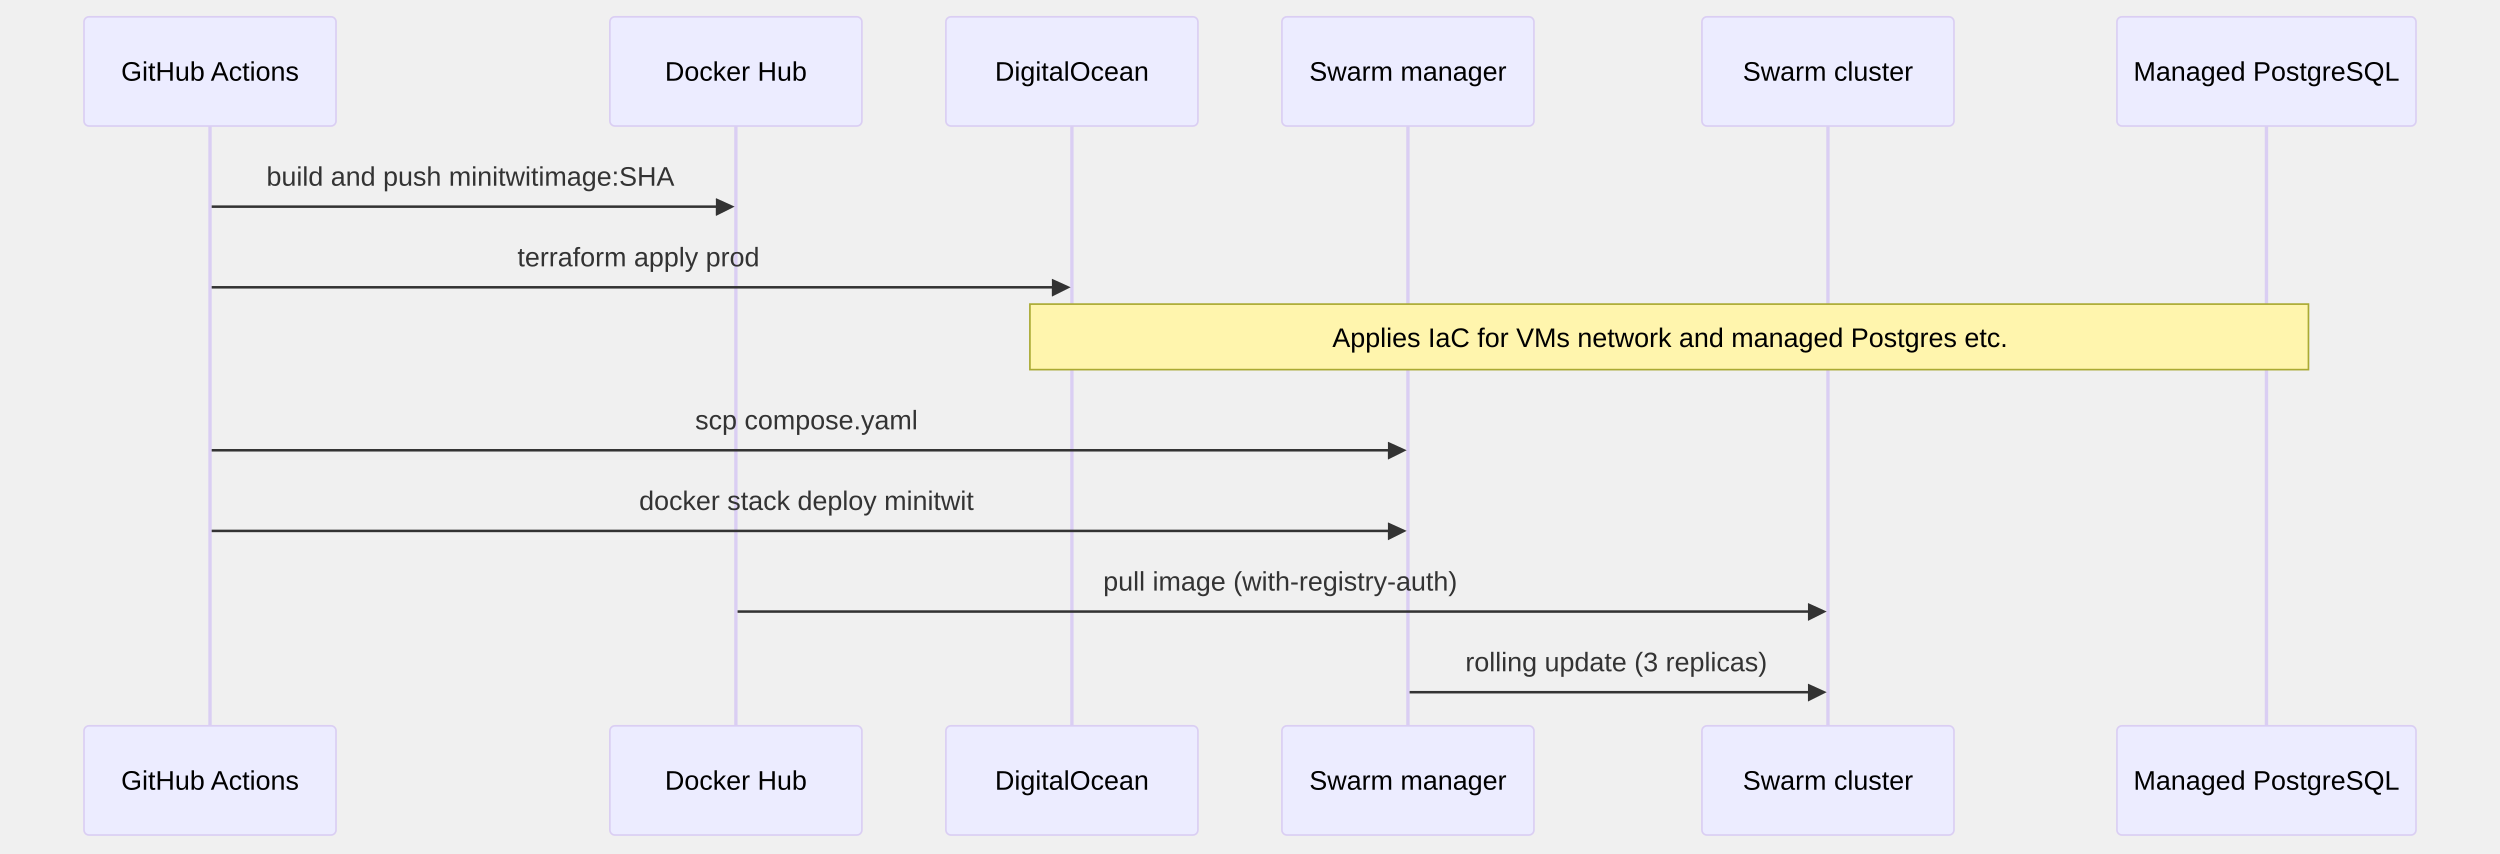
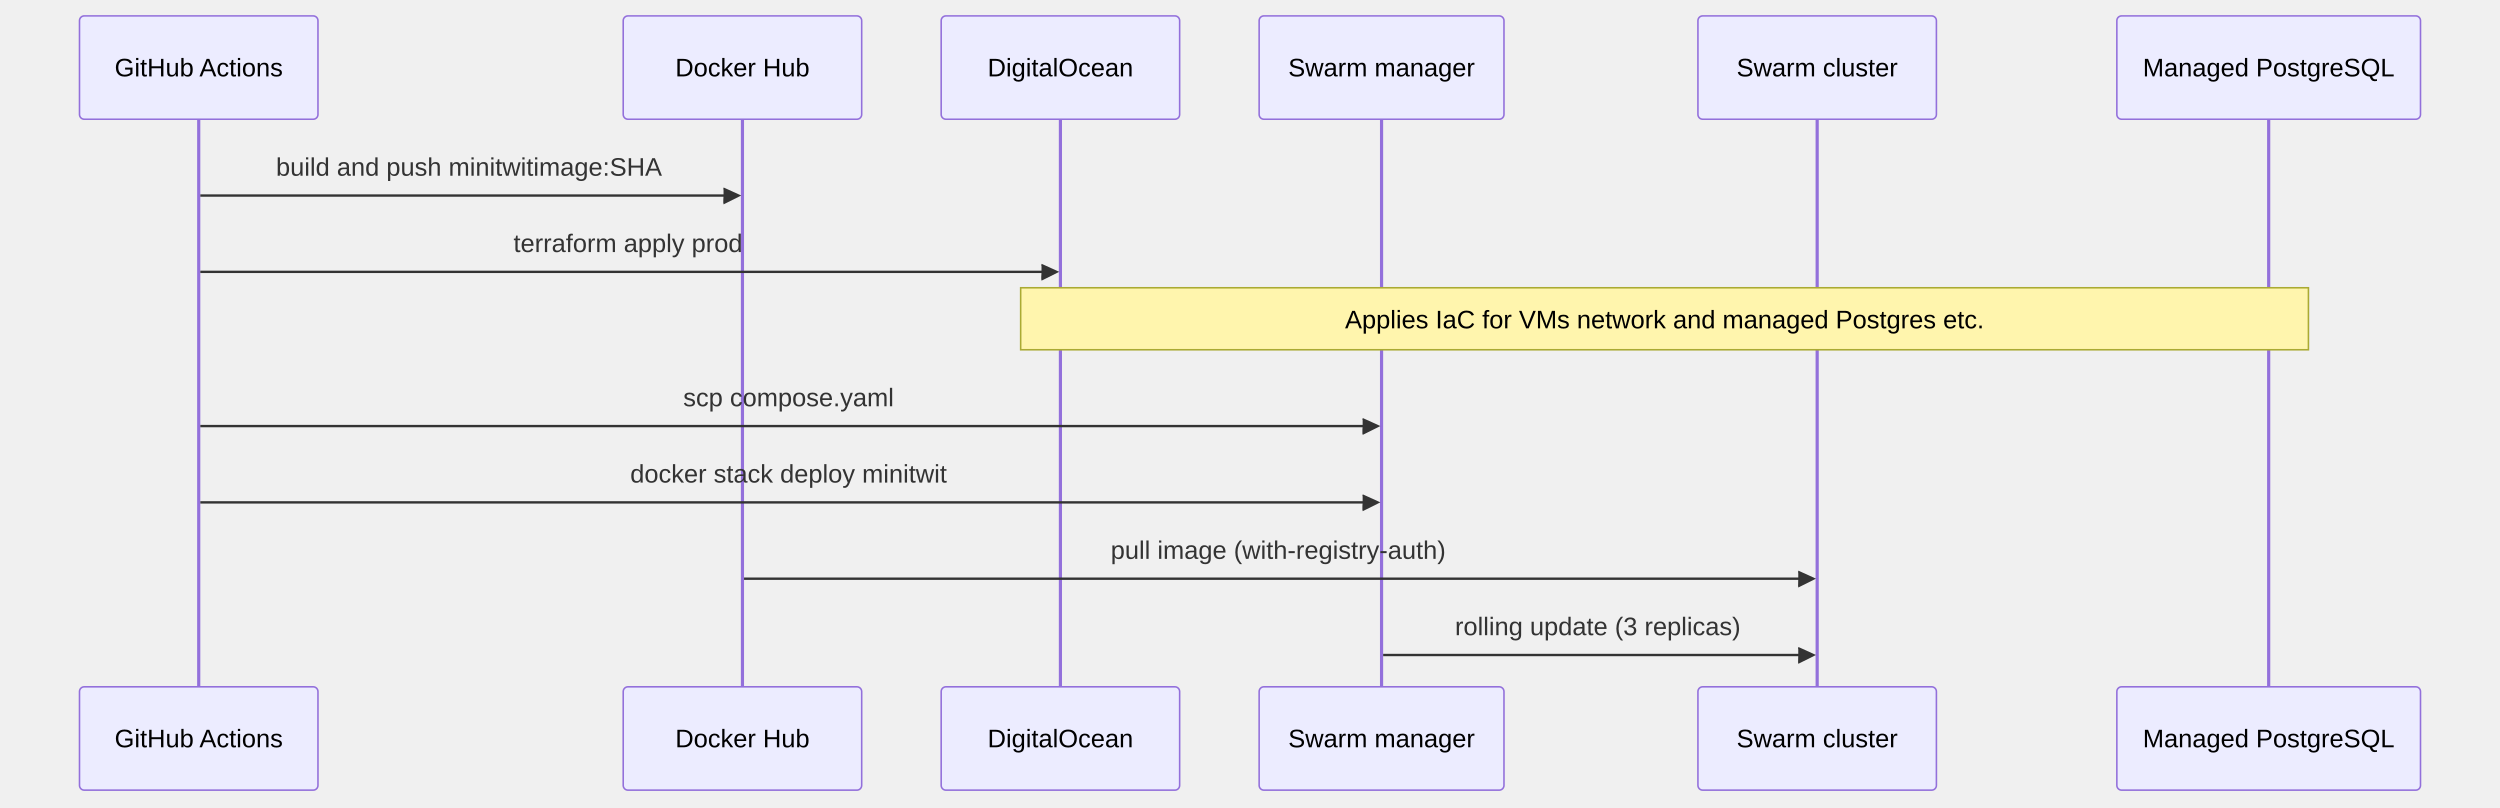
- <svg xmlns="http://www.w3.org/2000/svg" id="mermaid-1778855474159-pwzhzts28" width="100%" style="max-width: 1488px;" viewBox="-50 -10 1488 508" role="graphics-document document" aria-roledescription="sequence">
+ <svg xmlns="http://www.w3.org/2000/svg" id="my-svg" width="100%" style="max-width: 1572.5px; background-color: white;" viewBox="-50 -10 1572.5 508" role="graphics-document document" aria-roledescription="sequence">
  <g>
-     <rect x="1210" y="422" fill="#eaeaea" stroke="#666" width="178" height="65" name="DB" rx="3" ry="3" class="actor actor-bottom" />
-     <text x="1299" y="454.5" dominant-baseline="central" alignment-baseline="central" class="actor actor-box" style="text-anchor: middle; font-size: 16px; font-weight: 400;">
-       <tspan x="1299" dy="0">Managed PostgreSQL</tspan>
+     <rect x="1281.5" y="422" fill="#eaeaea" stroke="#666" width="191" height="65" name="DB" rx="3" ry="3" class="actor actor-bottom" />
+     <text x="1377" y="454.5" dominant-baseline="central" alignment-baseline="central" class="actor actor-box" style="text-anchor: middle; font-size: 16px; font-weight: 400;">
+       <tspan x="1377" dy="0">Managed PostgreSQL</tspan>
    </text>
  </g>
  <g>
-     <rect x="963" y="422" fill="#eaeaea" stroke="#666" width="150" height="65" name="Nodes" rx="3" ry="3" class="actor actor-bottom" />
-     <text x="1038" y="454.5" dominant-baseline="central" alignment-baseline="central" class="actor actor-box" style="text-anchor: middle; font-size: 16px; font-weight: 400;">
-       <tspan x="1038" dy="0">Swarm cluster</tspan>
+     <rect x="1018" y="422" fill="#eaeaea" stroke="#666" width="150" height="65" name="Nodes" rx="3" ry="3" class="actor actor-bottom" />
+     <text x="1093" y="454.5" dominant-baseline="central" alignment-baseline="central" class="actor actor-box" style="text-anchor: middle; font-size: 16px; font-weight: 400;">
+       <tspan x="1093" dy="0">Swarm cluster</tspan>
    </text>
  </g>
  <g>
-     <rect x="713" y="422" fill="#eaeaea" stroke="#666" width="150" height="65" name="Mgr" rx="3" ry="3" class="actor actor-bottom" />
-     <text x="788" y="454.5" dominant-baseline="central" alignment-baseline="central" class="actor actor-box" style="text-anchor: middle; font-size: 16px; font-weight: 400;">
-       <tspan x="788" dy="0">Swarm manager</tspan>
+     <rect x="742" y="422" fill="#eaeaea" stroke="#666" width="154" height="65" name="Mgr" rx="3" ry="3" class="actor actor-bottom" />
+     <text x="819" y="454.5" dominant-baseline="central" alignment-baseline="central" class="actor actor-box" style="text-anchor: middle; font-size: 16px; font-weight: 400;">
+       <tspan x="819" dy="0">Swarm manager</tspan>
    </text>
  </g>
  <g>
-     <rect x="513" y="422" fill="#eaeaea" stroke="#666" width="150" height="65" name="DO" rx="3" ry="3" class="actor actor-bottom" />
-     <text x="588" y="454.5" dominant-baseline="central" alignment-baseline="central" class="actor actor-box" style="text-anchor: middle; font-size: 16px; font-weight: 400;">
-       <tspan x="588" dy="0">DigitalOcean</tspan>
+     <rect x="542" y="422" fill="#eaeaea" stroke="#666" width="150" height="65" name="DO" rx="3" ry="3" class="actor actor-bottom" />
+     <text x="617" y="454.5" dominant-baseline="central" alignment-baseline="central" class="actor actor-box" style="text-anchor: middle; font-size: 16px; font-weight: 400;">
+       <tspan x="617" dy="0">DigitalOcean</tspan>
    </text>
  </g>
  <g>
-     <rect x="313" y="422" fill="#eaeaea" stroke="#666" width="150" height="65" name="Hub" rx="3" ry="3" class="actor actor-bottom" />
-     <text x="388" y="454.5" dominant-baseline="central" alignment-baseline="central" class="actor actor-box" style="text-anchor: middle; font-size: 16px; font-weight: 400;">
-       <tspan x="388" dy="0">Docker Hub</tspan>
+     <rect x="342" y="422" fill="#eaeaea" stroke="#666" width="150" height="65" name="Hub" rx="3" ry="3" class="actor actor-bottom" />
+     <text x="417" y="454.5" dominant-baseline="central" alignment-baseline="central" class="actor actor-box" style="text-anchor: middle; font-size: 16px; font-weight: 400;">
+       <tspan x="417" dy="0">Docker Hub</tspan>
    </text>
  </g>
  <g>
    <rect x="0" y="422" fill="#eaeaea" stroke="#666" width="150" height="65" name="GH" rx="3" ry="3" class="actor actor-bottom" />
    <text x="75" y="454.5" dominant-baseline="central" alignment-baseline="central" class="actor actor-box" style="text-anchor: middle; font-size: 16px; font-weight: 400;">
      <tspan x="75" dy="0">GitHub Actions</tspan>
    </text>
  </g>
  <g>
-     <line id="actor9" x1="1299" y1="65" x2="1299" y2="422" class="actor-line 200" stroke-width="0.5px" stroke="#999" name="DB" />
-     <g id="root-9">
-       <rect x="1210" y="0" fill="#eaeaea" stroke="#666" width="178" height="65" name="DB" rx="3" ry="3" class="actor actor-top" />
-       <text x="1299" y="32.5" dominant-baseline="central" alignment-baseline="central" class="actor actor-box" style="text-anchor: middle; font-size: 16px; font-weight: 400;">
-         <tspan x="1299" dy="0">Managed PostgreSQL</tspan>
+     <line id="actor5" x1="1377" y1="65" x2="1377" y2="422" class="actor-line 200" stroke-width="0.5px" stroke="#999" name="DB" data-et="life-line" data-id="DB" />
+     <g id="root-5" data-et="participant" data-type="participant" data-id="DB">
+       <rect x="1281.5" y="0" fill="#eaeaea" stroke="#666" width="191" height="65" name="DB" rx="3" ry="3" class="actor actor-top" />
+       <text x="1377" y="32.5" dominant-baseline="central" alignment-baseline="central" class="actor actor-box" style="text-anchor: middle; font-size: 16px; font-weight: 400;">
+         <tspan x="1377" dy="0">Managed PostgreSQL</tspan>
      </text>
    </g>
  </g>
  <g>
-     <line id="actor8" x1="1038" y1="65" x2="1038" y2="422" class="actor-line 200" stroke-width="0.5px" stroke="#999" name="Nodes" />
-     <g id="root-8">
-       <rect x="963" y="0" fill="#eaeaea" stroke="#666" width="150" height="65" name="Nodes" rx="3" ry="3" class="actor actor-top" />
-       <text x="1038" y="32.5" dominant-baseline="central" alignment-baseline="central" class="actor actor-box" style="text-anchor: middle; font-size: 16px; font-weight: 400;">
-         <tspan x="1038" dy="0">Swarm cluster</tspan>
+     <line id="actor4" x1="1093" y1="65" x2="1093" y2="422" class="actor-line 200" stroke-width="0.5px" stroke="#999" name="Nodes" data-et="life-line" data-id="Nodes" />
+     <g id="root-4" data-et="participant" data-type="participant" data-id="Nodes">
+       <rect x="1018" y="0" fill="#eaeaea" stroke="#666" width="150" height="65" name="Nodes" rx="3" ry="3" class="actor actor-top" />
+       <text x="1093" y="32.5" dominant-baseline="central" alignment-baseline="central" class="actor actor-box" style="text-anchor: middle; font-size: 16px; font-weight: 400;">
+         <tspan x="1093" dy="0">Swarm cluster</tspan>
      </text>
    </g>
  </g>
  <g>
-     <line id="actor7" x1="788" y1="65" x2="788" y2="422" class="actor-line 200" stroke-width="0.5px" stroke="#999" name="Mgr" />
-     <g id="root-7">
-       <rect x="713" y="0" fill="#eaeaea" stroke="#666" width="150" height="65" name="Mgr" rx="3" ry="3" class="actor actor-top" />
-       <text x="788" y="32.5" dominant-baseline="central" alignment-baseline="central" class="actor actor-box" style="text-anchor: middle; font-size: 16px; font-weight: 400;">
-         <tspan x="788" dy="0">Swarm manager</tspan>
+     <line id="actor3" x1="819" y1="65" x2="819" y2="422" class="actor-line 200" stroke-width="0.5px" stroke="#999" name="Mgr" data-et="life-line" data-id="Mgr" />
+     <g id="root-3" data-et="participant" data-type="participant" data-id="Mgr">
+       <rect x="742" y="0" fill="#eaeaea" stroke="#666" width="154" height="65" name="Mgr" rx="3" ry="3" class="actor actor-top" />
+       <text x="819" y="32.5" dominant-baseline="central" alignment-baseline="central" class="actor actor-box" style="text-anchor: middle; font-size: 16px; font-weight: 400;">
+         <tspan x="819" dy="0">Swarm manager</tspan>
      </text>
    </g>
  </g>
  <g>
-     <line id="actor6" x1="588" y1="65" x2="588" y2="422" class="actor-line 200" stroke-width="0.5px" stroke="#999" name="DO" />
-     <g id="root-6">
-       <rect x="513" y="0" fill="#eaeaea" stroke="#666" width="150" height="65" name="DO" rx="3" ry="3" class="actor actor-top" />
-       <text x="588" y="32.5" dominant-baseline="central" alignment-baseline="central" class="actor actor-box" style="text-anchor: middle; font-size: 16px; font-weight: 400;">
-         <tspan x="588" dy="0">DigitalOcean</tspan>
+     <line id="actor2" x1="617" y1="65" x2="617" y2="422" class="actor-line 200" stroke-width="0.5px" stroke="#999" name="DO" data-et="life-line" data-id="DO" />
+     <g id="root-2" data-et="participant" data-type="participant" data-id="DO">
+       <rect x="542" y="0" fill="#eaeaea" stroke="#666" width="150" height="65" name="DO" rx="3" ry="3" class="actor actor-top" />
+       <text x="617" y="32.5" dominant-baseline="central" alignment-baseline="central" class="actor actor-box" style="text-anchor: middle; font-size: 16px; font-weight: 400;">
+         <tspan x="617" dy="0">DigitalOcean</tspan>
      </text>
    </g>
  </g>
  <g>
-     <line id="actor5" x1="388" y1="65" x2="388" y2="422" class="actor-line 200" stroke-width="0.5px" stroke="#999" name="Hub" />
-     <g id="root-5">
-       <rect x="313" y="0" fill="#eaeaea" stroke="#666" width="150" height="65" name="Hub" rx="3" ry="3" class="actor actor-top" />
-       <text x="388" y="32.5" dominant-baseline="central" alignment-baseline="central" class="actor actor-box" style="text-anchor: middle; font-size: 16px; font-weight: 400;">
-         <tspan x="388" dy="0">Docker Hub</tspan>
+     <line id="actor1" x1="417" y1="65" x2="417" y2="422" class="actor-line 200" stroke-width="0.5px" stroke="#999" name="Hub" data-et="life-line" data-id="Hub" />
+     <g id="root-1" data-et="participant" data-type="participant" data-id="Hub">
+       <rect x="342" y="0" fill="#eaeaea" stroke="#666" width="150" height="65" name="Hub" rx="3" ry="3" class="actor actor-top" />
+       <text x="417" y="32.5" dominant-baseline="central" alignment-baseline="central" class="actor actor-box" style="text-anchor: middle; font-size: 16px; font-weight: 400;">
+         <tspan x="417" dy="0">Docker Hub</tspan>
      </text>
    </g>
  </g>
  <g>
-     <line id="actor4" x1="75" y1="65" x2="75" y2="422" class="actor-line 200" stroke-width="0.5px" stroke="#999" name="GH" />
-     <g id="root-4">
+     <line id="actor0" x1="75" y1="65" x2="75" y2="422" class="actor-line 200" stroke-width="0.5px" stroke="#999" name="GH" data-et="life-line" data-id="GH" />
+     <g id="root-0" data-et="participant" data-type="participant" data-id="GH">
      <rect x="0" y="0" fill="#eaeaea" stroke="#666" width="150" height="65" name="GH" rx="3" ry="3" class="actor actor-top" />
      <text x="75" y="32.5" dominant-baseline="central" alignment-baseline="central" class="actor actor-box" style="text-anchor: middle; font-size: 16px; font-weight: 400;">
        <tspan x="75" dy="0">GitHub Actions</tspan>
      </text>
    </g>
  </g>
-   <style>#mermaid-1778855474159-pwzhzts28{font-family:"trebuchet ms",verdana,arial,sans-serif;font-size:16px;fill:#333;}@keyframes edge-animation-frame{from{stroke-dashoffset:0;}}@keyframes dash{to{stroke-dashoffset:0;}}#mermaid-1778855474159-pwzhzts28 .edge-animation-slow{stroke-dasharray:9,5!important;stroke-dashoffset:900;animation:dash 50s linear infinite;stroke-linecap:round;}#mermaid-1778855474159-pwzhzts28 .edge-animation-fast{stroke-dasharray:9,5!important;stroke-dashoffset:900;animation:dash 20s linear infinite;stroke-linecap:round;}#mermaid-1778855474159-pwzhzts28 .error-icon{fill:#552222;}#mermaid-1778855474159-pwzhzts28 .error-text{fill:#552222;stroke:#552222;}#mermaid-1778855474159-pwzhzts28 .edge-thickness-normal{stroke-width:1px;}#mermaid-1778855474159-pwzhzts28 .edge-thickness-thick{stroke-width:3.5px;}#mermaid-1778855474159-pwzhzts28 .edge-pattern-solid{stroke-dasharray:0;}#mermaid-1778855474159-pwzhzts28 .edge-thickness-invisible{stroke-width:0;fill:none;}#mermaid-1778855474159-pwzhzts28 .edge-pattern-dashed{stroke-dasharray:3;}#mermaid-1778855474159-pwzhzts28 .edge-pattern-dotted{stroke-dasharray:2;}#mermaid-1778855474159-pwzhzts28 .marker{fill:#333333;stroke:#333333;}#mermaid-1778855474159-pwzhzts28 .marker.cross{stroke:#333333;}#mermaid-1778855474159-pwzhzts28 svg{font-family:"trebuchet ms",verdana,arial,sans-serif;font-size:16px;}#mermaid-1778855474159-pwzhzts28 p{margin:0;}#mermaid-1778855474159-pwzhzts28 .actor{stroke:hsl(259.626, 59.777%, 87.902%);fill:#ECECFF;}#mermaid-1778855474159-pwzhzts28 text.actor&gt;tspan{fill:black;stroke:none;}#mermaid-1778855474159-pwzhzts28 .actor-line{stroke:hsl(259.626, 59.777%, 87.902%);}#mermaid-1778855474159-pwzhzts28 .innerArc{stroke-width:1.5;stroke-dasharray:none;}#mermaid-1778855474159-pwzhzts28 .messageLine0{stroke-width:1.5;stroke-dasharray:none;stroke:#333;}#mermaid-1778855474159-pwzhzts28 .messageLine1{stroke-width:1.5;stroke-dasharray:2,2;stroke:#333;}#mermaid-1778855474159-pwzhzts28 #arrowhead path{fill:#333;stroke:#333;}#mermaid-1778855474159-pwzhzts28 .sequenceNumber{fill:white;}#mermaid-1778855474159-pwzhzts28 #sequencenumber{fill:#333;}#mermaid-1778855474159-pwzhzts28 #crosshead path{fill:#333;stroke:#333;}#mermaid-1778855474159-pwzhzts28 .messageText{fill:#333;stroke:none;}#mermaid-1778855474159-pwzhzts28 .labelBox{stroke:hsl(259.626, 59.777%, 87.902%);fill:#ECECFF;}#mermaid-1778855474159-pwzhzts28 .labelText,#mermaid-1778855474159-pwzhzts28 .labelText&gt;tspan{fill:black;stroke:none;}#mermaid-1778855474159-pwzhzts28 .loopText,#mermaid-1778855474159-pwzhzts28 .loopText&gt;tspan{fill:black;stroke:none;}#mermaid-1778855474159-pwzhzts28 .loopLine{stroke-width:2px;stroke-dasharray:2,2;stroke:hsl(259.626, 59.777%, 87.902%);fill:hsl(259.626, 59.777%, 87.902%);}#mermaid-1778855474159-pwzhzts28 .note{stroke:#aaaa33;fill:#fff5ad;}#mermaid-1778855474159-pwzhzts28 .noteText,#mermaid-1778855474159-pwzhzts28 .noteText&gt;tspan{fill:black;stroke:none;}#mermaid-1778855474159-pwzhzts28 .activation0{fill:#f4f4f4;stroke:#666;}#mermaid-1778855474159-pwzhzts28 .activation1{fill:#f4f4f4;stroke:#666;}#mermaid-1778855474159-pwzhzts28 .activation2{fill:#f4f4f4;stroke:#666;}#mermaid-1778855474159-pwzhzts28 .actorPopupMenu{position:absolute;}#mermaid-1778855474159-pwzhzts28 .actorPopupMenuPanel{position:absolute;fill:#ECECFF;box-shadow:0px 8px 16px 0px rgba(0,0,0,0.2);filter:drop-shadow(3px 5px 2px rgb(0 0 0 / 0.4));}#mermaid-1778855474159-pwzhzts28 .actor-man line{stroke:hsl(259.626, 59.777%, 87.902%);fill:#ECECFF;}#mermaid-1778855474159-pwzhzts28 .actor-man circle,#mermaid-1778855474159-pwzhzts28 line{stroke:hsl(259.626, 59.777%, 87.902%);fill:#ECECFF;stroke-width:2px;}#mermaid-1778855474159-pwzhzts28 :root{--mermaid-font-family:"trebuchet ms",verdana,arial,sans-serif;}</style>
+   <style>#my-svg{font-family:"trebuchet ms",verdana,arial,sans-serif;font-size:16px;fill:#333;}@keyframes edge-animation-frame{from{stroke-dashoffset:0;}}@keyframes dash{to{stroke-dashoffset:0;}}#my-svg .edge-animation-slow{stroke-dasharray:9,5!important;stroke-dashoffset:900;animation:dash 50s linear infinite;stroke-linecap:round;}#my-svg .edge-animation-fast{stroke-dasharray:9,5!important;stroke-dashoffset:900;animation:dash 20s linear infinite;stroke-linecap:round;}#my-svg .error-icon{fill:#552222;}#my-svg .error-text{fill:#552222;stroke:#552222;}#my-svg .edge-thickness-normal{stroke-width:1px;}#my-svg .edge-thickness-thick{stroke-width:3.5px;}#my-svg .edge-pattern-solid{stroke-dasharray:0;}#my-svg .edge-thickness-invisible{stroke-width:0;fill:none;}#my-svg .edge-pattern-dashed{stroke-dasharray:3;}#my-svg .edge-pattern-dotted{stroke-dasharray:2;}#my-svg .marker{fill:#333333;stroke:#333333;}#my-svg .marker.cross{stroke:#333333;}#my-svg svg{font-family:"trebuchet ms",verdana,arial,sans-serif;font-size:16px;}#my-svg p{margin:0;}#my-svg .actor{stroke:#9370DB;fill:#ECECFF;stroke-width:1;}#my-svg rect.actor.outer-path[data-look="neo"]{filter:drop-shadow(1px 2px 2px rgba(185, 185, 185, 1));}#my-svg rect.note[data-look="neo"]{stroke:#aaaa33;fill:#fff5ad;filter:drop-shadow(1px 2px 2px rgba(185, 185, 185, 1));}#my-svg text.actor&gt;tspan{fill:black;stroke:none;}#my-svg .actor-line{stroke:#9370DB;}#my-svg .innerArc{stroke-width:1.5;stroke-dasharray:none;}#my-svg .messageLine0{stroke-width:1.5;stroke-dasharray:none;stroke:#333;}#my-svg .messageLine1{stroke-width:1.5;stroke-dasharray:2,2;stroke:#333;}#my-svg [id$="-arrowhead"] path{fill:#333;stroke:#333;}#my-svg .sequenceNumber{fill:white;}#my-svg [id$="-sequencenumber"]{fill:#333;}#my-svg [id$="-crosshead"] path{fill:#333;stroke:#333;}#my-svg .messageText{fill:#333;stroke:none;}#my-svg .labelBox{stroke:#9370DB;fill:#ECECFF;filter:none;}#my-svg .labelText,#my-svg .labelText&gt;tspan{fill:black;stroke:none;}#my-svg .loopText,#my-svg .loopText&gt;tspan{fill:black;stroke:none;}#my-svg .sectionTitle,#my-svg .sectionTitle&gt;tspan{fill:black;stroke:none;}#my-svg .loopLine{stroke-width:2px;stroke-dasharray:2,2;stroke:#9370DB;fill:#9370DB;}#my-svg .note{stroke:#aaaa33;fill:#fff5ad;}#my-svg .noteText,#my-svg .noteText&gt;tspan{fill:black;stroke:none;font-weight:normal;}#my-svg .activation0{fill:#f4f4f4;stroke:#666;}#my-svg .activation1{fill:#f4f4f4;stroke:#666;}#my-svg .activation2{fill:#f4f4f4;stroke:#666;}#my-svg .actorPopupMenu{position:absolute;}#my-svg .actorPopupMenuPanel{position:absolute;fill:#ECECFF;box-shadow:0px 8px 16px 0px rgba(0,0,0,0.2);filter:drop-shadow(3px 5px 2px rgb(0 0 0 / 0.4));}#my-svg .actor-man circle,#my-svg line{fill:#ECECFF;stroke-width:2px;}#my-svg g rect.rect{filter:drop-shadow(1px 2px 2px rgba(185, 185, 185, 1));stroke:#9370DB;}#my-svg .node .neo-node{stroke:#9370DB;}#my-svg [data-look="neo"].node rect,#my-svg [data-look="neo"].cluster rect,#my-svg [data-look="neo"].node polygon{stroke:#9370DB;filter:drop-shadow(1px 2px 2px rgba(185, 185, 185, 1));}#my-svg [data-look="neo"].node path{stroke:#9370DB;stroke-width:1px;}#my-svg [data-look="neo"].node .outer-path{filter:drop-shadow(1px 2px 2px rgba(185, 185, 185, 1));}#my-svg [data-look="neo"].node .neo-line path{stroke:#9370DB;filter:none;}#my-svg [data-look="neo"].node circle{stroke:#9370DB;filter:drop-shadow(1px 2px 2px rgba(185, 185, 185, 1));}#my-svg [data-look="neo"].node circle .state-start{fill:#000000;}#my-svg [data-look="neo"].icon-shape .icon{fill:#9370DB;filter:drop-shadow(1px 2px 2px rgba(185, 185, 185, 1));}#my-svg [data-look="neo"].icon-shape .icon-neo path{stroke:#9370DB;filter:drop-shadow(1px 2px 2px rgba(185, 185, 185, 1));}#my-svg :root{--mermaid-font-family:"trebuchet ms",verdana,arial,sans-serif;}</style>
  <g />
  <defs>
-     <symbol id="computer" width="24" height="24">
+     <symbol id="my-svg-computer" width="24" height="24">
      <path transform="scale(.5)" d="M2 2v13h20v-13h-20zm18 11h-16v-9h16v9zm-10.228 6l.466-1h3.524l.467 1h-4.457zm14.228 3h-24l2-6h2.104l-1.33 4h18.45l-1.297-4h2.073l2 6zm-5-10h-14v-7h14v7z" />
    </symbol>
  </defs>
  <defs>
-     <symbol id="database" fill-rule="evenodd" clip-rule="evenodd">
+     <symbol id="my-svg-database" fill-rule="evenodd" clip-rule="evenodd">
      <path transform="scale(.5)" d="M12.258.001l.256.004.255.005.253.008.251.01.249.012.247.015.246.016.242.019.241.02.239.023.236.024.233.027.231.028.229.031.225.032.223.034.22.036.217.038.214.04.211.041.208.043.205.045.201.046.198.048.194.05.191.051.187.053.183.054.18.056.175.057.172.059.168.06.163.061.16.063.155.064.15.066.074.033.073.033.071.034.07.034.069.035.068.035.067.035.066.035.064.036.064.036.062.036.06.036.06.037.058.037.058.037.055.038.055.038.053.038.052.038.051.039.05.039.048.039.047.039.045.04.044.04.043.04.041.04.04.041.039.041.037.041.036.041.034.041.033.042.032.042.03.042.029.042.027.042.026.043.024.043.023.043.021.043.02.043.018.044.017.043.015.044.013.044.012.044.011.045.009.044.007.045.006.045.004.045.002.045.001.045v17l-.001.045-.002.045-.004.045-.006.045-.007.045-.009.044-.011.045-.012.044-.013.044-.015.044-.017.043-.018.044-.02.043-.021.043-.023.043-.024.043-.026.043-.027.042-.029.042-.03.042-.032.042-.033.042-.034.041-.036.041-.037.041-.039.041-.04.041-.041.04-.043.04-.044.04-.045.04-.047.039-.048.039-.05.039-.051.039-.052.038-.053.038-.055.038-.055.038-.058.037-.058.037-.06.037-.06.036-.062.036-.064.036-.064.036-.066.035-.067.035-.068.035-.069.035-.07.034-.071.034-.073.033-.074.033-.15.066-.155.064-.16.063-.163.061-.168.06-.172.059-.175.057-.18.056-.183.054-.187.053-.191.051-.194.05-.198.048-.201.046-.205.045-.208.043-.211.041-.214.04-.217.038-.22.036-.223.034-.225.032-.229.031-.231.028-.233.027-.236.024-.239.023-.241.02-.242.019-.246.016-.247.015-.249.012-.251.01-.253.008-.255.005-.256.004-.258.001-.258-.001-.256-.004-.255-.005-.253-.008-.251-.01-.249-.012-.247-.015-.245-.016-.243-.019-.241-.02-.238-.023-.236-.024-.234-.027-.231-.028-.228-.031-.226-.032-.223-.034-.22-.036-.217-.038-.214-.04-.211-.041-.208-.043-.204-.045-.201-.046-.198-.048-.195-.05-.19-.051-.187-.053-.184-.054-.179-.056-.176-.057-.172-.059-.167-.06-.164-.061-.159-.063-.155-.064-.151-.066-.074-.033-.072-.033-.072-.034-.07-.034-.069-.035-.068-.035-.067-.035-.066-.035-.064-.036-.063-.036-.062-.036-.061-.036-.06-.037-.058-.037-.057-.037-.056-.038-.055-.038-.053-.038-.052-.038-.051-.039-.049-.039-.049-.039-.046-.039-.046-.04-.044-.04-.043-.04-.041-.04-.04-.041-.039-.041-.037-.041-.036-.041-.034-.041-.033-.042-.032-.042-.03-.042-.029-.042-.027-.042-.026-.043-.024-.043-.023-.043-.021-.043-.02-.043-.018-.044-.017-.043-.015-.044-.013-.044-.012-.044-.011-.045-.009-.044-.007-.045-.006-.045-.004-.045-.002-.045-.001-.045v-17l.001-.045.002-.045.004-.045.006-.045.007-.045.009-.044.011-.045.012-.044.013-.044.015-.044.017-.043.018-.044.02-.043.021-.043.023-.043.024-.043.026-.043.027-.042.029-.042.03-.042.032-.042.033-.042.034-.041.036-.041.037-.041.039-.041.04-.041.041-.04.043-.04.044-.04.046-.04.046-.039.049-.039.049-.039.051-.039.052-.038.053-.038.055-.038.056-.038.057-.037.058-.037.06-.037.061-.036.062-.036.063-.036.064-.036.066-.035.067-.035.068-.035.069-.035.07-.034.072-.034.072-.033.074-.033.151-.066.155-.064.159-.063.164-.061.167-.06.172-.059.176-.057.179-.056.184-.054.187-.053.19-.051.195-.05.198-.048.201-.046.204-.045.208-.043.211-.041.214-.04.217-.038.22-.036.223-.034.226-.032.228-.031.231-.028.234-.027.236-.024.238-.023.241-.02.243-.019.245-.016.247-.015.249-.012.251-.01.253-.008.255-.005.256-.004.258-.001.258.001zm-9.258 20.499v.01l.001.021.003.021.004.022.005.021.006.022.007.022.009.023.01.022.011.023.012.023.013.023.015.023.016.024.017.023.018.024.019.024.021.024.022.025.023.024.024.025.052.049.056.05.061.051.066.051.07.051.075.051.079.052.084.052.088.052.092.052.097.052.102.051.105.052.11.052.114.051.119.051.123.051.127.05.131.05.135.05.139.048.144.049.147.047.152.047.155.047.16.045.163.045.167.043.171.043.176.041.178.041.183.039.187.039.19.037.194.035.197.035.202.033.204.031.209.03.212.029.216.027.219.025.222.024.226.021.23.02.233.018.236.016.24.015.243.012.246.01.249.008.253.005.256.004.259.001.26-.001.257-.004.254-.005.25-.008.247-.011.244-.012.241-.014.237-.016.233-.018.231-.021.226-.021.224-.024.22-.026.216-.027.212-.028.21-.031.205-.031.202-.034.198-.034.194-.036.191-.037.187-.039.183-.04.179-.04.175-.042.172-.043.168-.044.163-.045.16-.046.155-.046.152-.047.148-.048.143-.049.139-.049.136-.05.131-.05.126-.05.123-.051.118-.052.114-.051.11-.052.106-.052.101-.052.096-.052.092-.052.088-.053.083-.051.079-.052.074-.052.07-.051.065-.051.06-.051.056-.05.051-.05.023-.024.023-.025.021-.024.02-.024.019-.024.018-.024.017-.024.015-.023.014-.024.013-.023.012-.023.01-.023.01-.022.008-.022.006-.022.006-.022.004-.022.004-.021.001-.021.001-.021v-4.127l-.077.055-.08.053-.083.054-.085.053-.087.052-.09.052-.093.051-.095.05-.097.05-.1.049-.102.049-.105.048-.106.047-.109.047-.111.046-.114.045-.115.045-.118.044-.12.043-.122.042-.124.042-.126.041-.128.04-.13.04-.132.038-.134.038-.135.037-.138.037-.139.035-.142.035-.143.034-.144.033-.147.032-.148.031-.15.03-.151.03-.153.029-.154.027-.156.027-.158.026-.159.025-.161.024-.162.023-.163.022-.165.021-.166.02-.167.019-.169.018-.169.017-.171.016-.173.015-.173.014-.175.013-.175.012-.177.011-.178.01-.179.008-.179.008-.181.006-.182.005-.182.004-.184.003-.184.002h-.37l-.184-.002-.184-.003-.182-.004-.182-.005-.181-.006-.179-.008-.179-.008-.178-.01-.176-.011-.176-.012-.175-.013-.173-.014-.172-.015-.171-.016-.17-.017-.169-.018-.167-.019-.166-.02-.165-.021-.163-.022-.162-.023-.161-.024-.159-.025-.157-.026-.156-.027-.155-.027-.153-.029-.151-.03-.15-.03-.148-.031-.146-.032-.145-.033-.143-.034-.141-.035-.14-.035-.137-.037-.136-.037-.134-.038-.132-.038-.13-.04-.128-.04-.126-.041-.124-.042-.122-.042-.12-.044-.117-.043-.116-.045-.113-.045-.112-.046-.109-.047-.106-.047-.105-.048-.102-.049-.1-.049-.097-.05-.095-.05-.093-.052-.09-.051-.087-.052-.085-.053-.083-.054-.08-.054-.077-.054v4.127zm0-5.654v.011l.001.021.003.021.004.021.005.022.006.022.007.022.009.022.01.022.011.023.012.023.013.023.015.024.016.023.017.024.018.024.019.024.021.024.022.024.023.025.024.024.052.05.056.05.061.05.066.051.07.051.075.052.079.051.084.052.088.052.092.052.097.052.102.052.105.052.11.051.114.051.119.052.123.05.127.051.131.05.135.049.139.049.144.048.147.048.152.047.155.046.16.045.163.045.167.044.171.042.176.042.178.04.183.04.187.038.19.037.194.036.197.034.202.033.204.032.209.03.212.028.216.027.219.025.222.024.226.022.23.02.233.018.236.016.24.014.243.012.246.01.249.008.253.006.256.003.259.001.26-.001.257-.003.254-.006.25-.008.247-.01.244-.012.241-.015.237-.016.233-.018.231-.02.226-.022.224-.024.22-.025.216-.027.212-.029.21-.03.205-.032.202-.033.198-.035.194-.036.191-.037.187-.039.183-.039.179-.041.175-.042.172-.043.168-.044.163-.045.16-.045.155-.047.152-.047.148-.048.143-.048.139-.05.136-.049.131-.05.126-.051.123-.051.118-.051.114-.052.11-.052.106-.052.101-.052.096-.052.092-.052.088-.052.083-.052.079-.052.074-.051.07-.052.065-.051.06-.05.056-.051.051-.049.023-.025.023-.024.021-.025.02-.024.019-.024.018-.024.017-.024.015-.023.014-.023.013-.024.012-.022.01-.023.01-.023.008-.022.006-.022.006-.022.004-.021.004-.022.001-.021.001-.021v-4.139l-.077.054-.08.054-.083.054-.085.052-.087.053-.09.051-.093.051-.095.051-.097.05-.1.049-.102.049-.105.048-.106.047-.109.047-.111.046-.114.045-.115.044-.118.044-.12.044-.122.042-.124.042-.126.041-.128.04-.13.039-.132.039-.134.038-.135.037-.138.036-.139.036-.142.035-.143.033-.144.033-.147.033-.148.031-.15.03-.151.03-.153.028-.154.028-.156.027-.158.026-.159.025-.161.024-.162.023-.163.022-.165.021-.166.02-.167.019-.169.018-.169.017-.171.016-.173.015-.173.014-.175.013-.175.012-.177.011-.178.009-.179.009-.179.007-.181.007-.182.005-.182.004-.184.003-.184.002h-.37l-.184-.002-.184-.003-.182-.004-.182-.005-.181-.007-.179-.007-.179-.009-.178-.009-.176-.011-.176-.012-.175-.013-.173-.014-.172-.015-.171-.016-.17-.017-.169-.018-.167-.019-.166-.02-.165-.021-.163-.022-.162-.023-.161-.024-.159-.025-.157-.026-.156-.027-.155-.028-.153-.028-.151-.03-.15-.03-.148-.031-.146-.033-.145-.033-.143-.033-.141-.035-.14-.036-.137-.036-.136-.037-.134-.038-.132-.039-.13-.039-.128-.04-.126-.041-.124-.042-.122-.043-.12-.043-.117-.044-.116-.044-.113-.046-.112-.046-.109-.046-.106-.047-.105-.048-.102-.049-.1-.049-.097-.05-.095-.051-.093-.051-.09-.051-.087-.053-.085-.052-.083-.054-.08-.054-.077-.054v4.139zm0-5.666v.011l.001.02.003.022.004.021.005.022.006.021.007.022.009.023.01.022.011.023.012.023.013.023.015.023.016.024.017.024.018.023.019.024.021.025.022.024.023.024.024.025.052.05.056.05.061.05.066.051.07.051.075.052.079.051.084.052.088.052.092.052.097.052.102.052.105.051.11.052.114.051.119.051.123.051.127.05.131.05.135.05.139.049.144.048.147.048.152.047.155.046.16.045.163.045.167.043.171.043.176.042.178.04.183.04.187.038.19.037.194.036.197.034.202.033.204.032.209.03.212.028.216.027.219.025.222.024.226.021.23.02.233.018.236.017.24.014.243.012.246.01.249.008.253.006.256.003.259.001.26-.001.257-.003.254-.006.25-.008.247-.01.244-.013.241-.014.237-.016.233-.018.231-.02.226-.022.224-.024.22-.025.216-.027.212-.029.21-.03.205-.032.202-.033.198-.035.194-.036.191-.037.187-.039.183-.039.179-.041.175-.042.172-.043.168-.044.163-.045.16-.045.155-.047.152-.047.148-.048.143-.049.139-.049.136-.049.131-.051.126-.05.123-.051.118-.052.114-.051.11-.052.106-.052.101-.052.096-.052.092-.052.088-.052.083-.052.079-.052.074-.052.07-.051.065-.051.06-.051.056-.05.051-.049.023-.025.023-.025.021-.024.02-.024.019-.024.018-.024.017-.024.015-.023.014-.024.013-.023.012-.023.01-.022.01-.023.008-.022.006-.022.006-.022.004-.022.004-.021.001-.021.001-.021v-4.153l-.077.054-.08.054-.083.053-.085.053-.087.053-.09.051-.093.051-.095.051-.097.05-.1.049-.102.048-.105.048-.106.048-.109.046-.111.046-.114.046-.115.044-.118.044-.12.043-.122.043-.124.042-.126.041-.128.04-.13.039-.132.039-.134.038-.135.037-.138.036-.139.036-.142.034-.143.034-.144.033-.147.032-.148.032-.15.03-.151.03-.153.028-.154.028-.156.027-.158.026-.159.024-.161.024-.162.023-.163.023-.165.021-.166.02-.167.019-.169.018-.169.017-.171.016-.173.015-.173.014-.175.013-.175.012-.177.01-.178.01-.179.009-.179.007-.181.006-.182.006-.182.004-.184.003-.184.001-.185.001-.185-.001-.184-.001-.184-.003-.182-.004-.182-.006-.181-.006-.179-.007-.179-.009-.178-.01-.176-.01-.176-.012-.175-.013-.173-.014-.172-.015-.171-.016-.17-.017-.169-.018-.167-.019-.166-.02-.165-.021-.163-.023-.162-.023-.161-.024-.159-.024-.157-.026-.156-.027-.155-.028-.153-.028-.151-.03-.15-.03-.148-.032-.146-.032-.145-.033-.143-.034-.141-.034-.14-.036-.137-.036-.136-.037-.134-.038-.132-.039-.13-.039-.128-.041-.126-.041-.124-.041-.122-.043-.12-.043-.117-.044-.116-.044-.113-.046-.112-.046-.109-.046-.106-.048-.105-.048-.102-.048-.1-.05-.097-.049-.095-.051-.093-.051-.09-.052-.087-.052-.085-.053-.083-.053-.08-.054-.077-.054v4.153zm8.74-8.179l-.257.004-.254.005-.25.008-.247.011-.244.012-.241.014-.237.016-.233.018-.231.021-.226.022-.224.023-.22.026-.216.027-.212.028-.21.031-.205.032-.202.033-.198.034-.194.036-.191.038-.187.038-.183.04-.179.041-.175.042-.172.043-.168.043-.163.045-.16.046-.155.046-.152.048-.148.048-.143.048-.139.049-.136.05-.131.05-.126.051-.123.051-.118.051-.114.052-.11.052-.106.052-.101.052-.096.052-.092.052-.088.052-.083.052-.079.052-.074.051-.07.052-.065.051-.06.05-.056.05-.051.05-.023.025-.023.024-.021.024-.02.025-.019.024-.018.024-.017.023-.015.024-.014.023-.013.023-.012.023-.01.023-.01.022-.008.022-.006.023-.006.021-.004.022-.004.021-.001.021-.001.021.001.021.001.021.004.021.004.022.006.021.006.023.008.022.01.022.01.023.012.023.013.023.014.023.015.024.017.023.018.024.019.024.02.025.021.024.023.024.023.025.051.05.056.05.06.05.065.051.07.052.074.051.079.052.083.052.088.052.092.052.096.052.101.052.106.052.11.052.114.052.118.051.123.051.126.051.131.05.136.05.139.049.143.048.148.048.152.048.155.046.16.046.163.045.168.043.172.043.175.042.179.041.183.04.187.038.191.038.194.036.198.034.202.033.205.032.21.031.212.028.216.027.22.026.224.023.226.022.231.021.233.018.237.016.241.014.244.012.247.011.25.008.254.005.257.004.26.001.26-.001.257-.004.254-.005.25-.008.247-.011.244-.012.241-.014.237-.016.233-.018.231-.021.226-.022.224-.023.22-.026.216-.027.212-.028.21-.031.205-.032.202-.033.198-.034.194-.036.191-.038.187-.038.183-.04.179-.041.175-.042.172-.043.168-.043.163-.045.16-.046.155-.046.152-.048.148-.048.143-.048.139-.049.136-.05.131-.05.126-.051.123-.051.118-.051.114-.052.11-.052.106-.052.101-.052.096-.052.092-.052.088-.052.083-.052.079-.052.074-.051.07-.052.065-.051.06-.05.056-.05.051-.05.023-.025.023-.024.021-.024.02-.025.019-.024.018-.024.017-.023.015-.024.014-.023.013-.023.012-.023.01-.023.01-.022.008-.022.006-.023.006-.021.004-.022.004-.021.001-.021.001-.021-.001-.021-.001-.021-.004-.021-.004-.022-.006-.021-.006-.023-.008-.022-.01-.022-.01-.023-.012-.023-.013-.023-.014-.023-.015-.024-.017-.023-.018-.024-.019-.024-.02-.025-.021-.024-.023-.024-.023-.025-.051-.05-.056-.05-.06-.05-.065-.051-.07-.052-.074-.051-.079-.052-.083-.052-.088-.052-.092-.052-.096-.052-.101-.052-.106-.052-.11-.052-.114-.052-.118-.051-.123-.051-.126-.051-.131-.05-.136-.05-.139-.049-.143-.048-.148-.048-.152-.048-.155-.046-.16-.046-.163-.045-.168-.043-.172-.043-.175-.042-.179-.041-.183-.04-.187-.038-.191-.038-.194-.036-.198-.034-.202-.033-.205-.032-.21-.031-.212-.028-.216-.027-.22-.026-.224-.023-.226-.022-.231-.021-.233-.018-.237-.016-.241-.014-.244-.012-.247-.011-.25-.008-.254-.005-.257-.004-.26-.001-.26.001z" />
    </symbol>
  </defs>
  <defs>
-     <symbol id="clock" width="24" height="24">
+     <symbol id="my-svg-clock" width="24" height="24">
      <path transform="scale(.5)" d="M12 2c5.514 0 10 4.486 10 10s-4.486 10-10 10-10-4.486-10-10 4.486-10 10-10zm0-2c-6.627 0-12 5.373-12 12s5.373 12 12 12 12-5.373 12-12-5.373-12-12-12zm5.848 12.459c.202.038.202.333.001.372-1.907.361-6.045 1.111-6.547 1.111-.719 0-1.301-.582-1.301-1.301 0-.512.77-5.447 1.125-7.445.034-.192.312-.181.343.014l.985 6.238 5.394 1.011z" />
    </symbol>
  </defs>
  <defs>
-     <marker id="arrowhead" refX="7.9" refY="5" markerUnits="userSpaceOnUse" markerWidth="12" markerHeight="12" orient="auto-start-reverse">
+     <marker id="my-svg-arrowhead" refX="7.9" refY="5" markerUnits="userSpaceOnUse" markerWidth="12" markerHeight="12" orient="auto-start-reverse">
      <path d="M -1 0 L 10 5 L 0 10 z" />
    </marker>
  </defs>
  <defs>
-     <marker id="crosshead" markerWidth="15" markerHeight="8" orient="auto" refX="4" refY="4.5">
+     <marker id="my-svg-crosshead" markerWidth="15" markerHeight="8" orient="auto" refX="4" refY="4.5">
      <path fill="none" stroke="#000000" stroke-width="1pt" d="M 1,2 L 6,7 M 6,2 L 1,7" style="stroke-dasharray: 0, 0;" />
    </marker>
  </defs>
  <defs>
-     <marker id="filled-head" refX="15.5" refY="7" markerWidth="20" markerHeight="28" orient="auto">
+     <marker id="my-svg-filled-head" refX="15.5" refY="7" markerWidth="20" markerHeight="28" orient="auto">
      <path d="M 18,7 L9,13 L14,7 L9,1 Z" />
    </marker>
  </defs>
  <defs>
-     <marker id="sequencenumber" refX="15" refY="15" markerWidth="60" markerHeight="40" orient="auto">
+     <marker id="my-svg-sequencenumber" refX="15" refY="15" markerWidth="60" markerHeight="40" orient="auto">
      <circle cx="15" cy="15" r="6" />
    </marker>
  </defs>
-   <g>
-     <rect x="563" y="171" fill="#EDF2AE" stroke="#666" width="761" height="39" class="note" />
-     <text x="944" y="176" text-anchor="middle" dominant-baseline="middle" alignment-baseline="middle" class="noteText" dy="1em" style="font-size: 16px; font-weight: 400;">
-       <tspan x="944">Applies IaC for VMs network and managed Postgres etc.</tspan>
+   <defs>
+     <marker id="my-svg-solidTopArrowHead" refX="7.9" refY="7.25" markerUnits="userSpaceOnUse" markerWidth="12" markerHeight="12" orient="auto-start-reverse">
+       <path d="M 0 0 L 10 8 L 0 8 z" />
+     </marker>
+   </defs>
+   <defs>
+     <marker id="my-svg-solidBottomArrowHead" refX="7.9" refY="0.75" markerUnits="userSpaceOnUse" markerWidth="12" markerHeight="12" orient="auto-start-reverse">
+       <path d="M 0 0 L 10 0 L 0 8 z" />
+     </marker>
+   </defs>
+   <defs>
+     <marker id="my-svg-stickTopArrowHead" refX="7.5" refY="7" markerUnits="userSpaceOnUse" markerWidth="12" markerHeight="12" orient="auto-start-reverse">
+       <path d="M 0 0 L 7 7" stroke="black" stroke-width="1.5" fill="none" />
+     </marker>
+   </defs>
+   <defs>
+     <marker id="my-svg-stickBottomArrowHead" refX="7.5" refY="0" markerUnits="userSpaceOnUse" markerWidth="12" markerHeight="12" orient="auto-start-reverse">
+       <path d="M 0 7 L 7 0" stroke="black" stroke-width="1.5" fill="none" />
+     </marker>
+   </defs>
+   <g data-et="note" data-id="i2">
+     <rect x="592" y="171" fill="#EDF2AE" stroke="#666" width="810" height="39" class="note" />
+     <text x="997" y="176" text-anchor="middle" dominant-baseline="middle" alignment-baseline="middle" class="noteText" dy="1em" style="font-size: 16px; font-weight: 400;">
+       <tspan x="997">Applies IaC for VMs network and managed Postgres etc.</tspan>
    </text>
  </g>
-   <text x="230" y="80" text-anchor="middle" dominant-baseline="middle" alignment-baseline="middle" class="messageText" dy="1em" style="font-size: 16px; font-weight: 400;">build and push minitwitimage:SHA</text>
-   <line x1="76" y1="113" x2="384" y2="113" class="messageLine0" stroke-width="2" stroke="none" marker-end="url(#arrowhead)" style="fill: none;" />
-   <text x="330" y="128" text-anchor="middle" dominant-baseline="middle" alignment-baseline="middle" class="messageText" dy="1em" style="font-size: 16px; font-weight: 400;">terraform apply prod</text>
-   <line x1="76" y1="161" x2="584" y2="161" class="messageLine0" stroke-width="2" stroke="none" marker-end="url(#arrowhead)" style="fill: none;" />
-   <text x="430" y="225" text-anchor="middle" dominant-baseline="middle" alignment-baseline="middle" class="messageText" dy="1em" style="font-size: 16px; font-weight: 400;">scp compose.yaml</text>
-   <line x1="76" y1="258" x2="784" y2="258" class="messageLine0" stroke-width="2" stroke="none" marker-end="url(#arrowhead)" style="fill: none;" />
-   <text x="430" y="273" text-anchor="middle" dominant-baseline="middle" alignment-baseline="middle" class="messageText" dy="1em" style="font-size: 16px; font-weight: 400;">docker stack deploy minitwit</text>
-   <line x1="76" y1="306" x2="784" y2="306" class="messageLine0" stroke-width="2" stroke="none" marker-end="url(#arrowhead)" style="fill: none;" />
-   <text x="712" y="321" text-anchor="middle" dominant-baseline="middle" alignment-baseline="middle" class="messageText" dy="1em" style="font-size: 16px; font-weight: 400;">pull image (with-registry-auth)</text>
-   <line x1="389" y1="354" x2="1034" y2="354" class="messageLine0" stroke-width="2" stroke="none" marker-end="url(#arrowhead)" style="fill: none;" />
-   <text x="912" y="369" text-anchor="middle" dominant-baseline="middle" alignment-baseline="middle" class="messageText" dy="1em" style="font-size: 16px; font-weight: 400;">rolling update (3 replicas)</text>
-   <line x1="789" y1="402" x2="1034" y2="402" class="messageLine0" stroke-width="2" stroke="none" marker-end="url(#arrowhead)" style="fill: none;" />
+   <text x="245" y="80" text-anchor="middle" dominant-baseline="middle" alignment-baseline="middle" class="messageText" dy="1em" style="font-size: 16px; font-weight: 400;">build and push minitwitimage:SHA</text>
+   <line x1="76" y1="113" x2="413" y2="113" class="messageLine0" data-et="message" data-id="i0" data-from="GH" data-to="Hub" stroke-width="2" stroke="none" marker-end="url(#my-svg-arrowhead)" style="fill: none;" />
+   <text x="345" y="128" text-anchor="middle" dominant-baseline="middle" alignment-baseline="middle" class="messageText" dy="1em" style="font-size: 16px; font-weight: 400;">terraform apply prod</text>
+   <line x1="76" y1="161" x2="613" y2="161" class="messageLine0" data-et="message" data-id="i1" data-from="GH" data-to="DO" stroke-width="2" stroke="none" marker-end="url(#my-svg-arrowhead)" style="fill: none;" />
+   <text x="446" y="225" text-anchor="middle" dominant-baseline="middle" alignment-baseline="middle" class="messageText" dy="1em" style="font-size: 16px; font-weight: 400;">scp compose.yaml</text>
+   <line x1="76" y1="258" x2="815" y2="258" class="messageLine0" data-et="message" data-id="i3" data-from="GH" data-to="Mgr" stroke-width="2" stroke="none" marker-end="url(#my-svg-arrowhead)" style="fill: none;" />
+   <text x="446" y="273" text-anchor="middle" dominant-baseline="middle" alignment-baseline="middle" class="messageText" dy="1em" style="font-size: 16px; font-weight: 400;">docker stack deploy minitwit</text>
+   <line x1="76" y1="306" x2="815" y2="306" class="messageLine0" data-et="message" data-id="i4" data-from="GH" data-to="Mgr" stroke-width="2" stroke="none" marker-end="url(#my-svg-arrowhead)" style="fill: none;" />
+   <text x="754" y="321" text-anchor="middle" dominant-baseline="middle" alignment-baseline="middle" class="messageText" dy="1em" style="font-size: 16px; font-weight: 400;">pull image (with-registry-auth)</text>
+   <line x1="418" y1="354" x2="1089" y2="354" class="messageLine0" data-et="message" data-id="i5" data-from="Hub" data-to="Nodes" stroke-width="2" stroke="none" marker-end="url(#my-svg-arrowhead)" style="fill: none;" />
+   <text x="955" y="369" text-anchor="middle" dominant-baseline="middle" alignment-baseline="middle" class="messageText" dy="1em" style="font-size: 16px; font-weight: 400;">rolling update (3 replicas)</text>
+   <line x1="820" y1="402" x2="1089" y2="402" class="messageLine0" data-et="message" data-id="i6" data-from="Mgr" data-to="Nodes" stroke-width="2" stroke="none" marker-end="url(#my-svg-arrowhead)" style="fill: none;" />
</svg>
